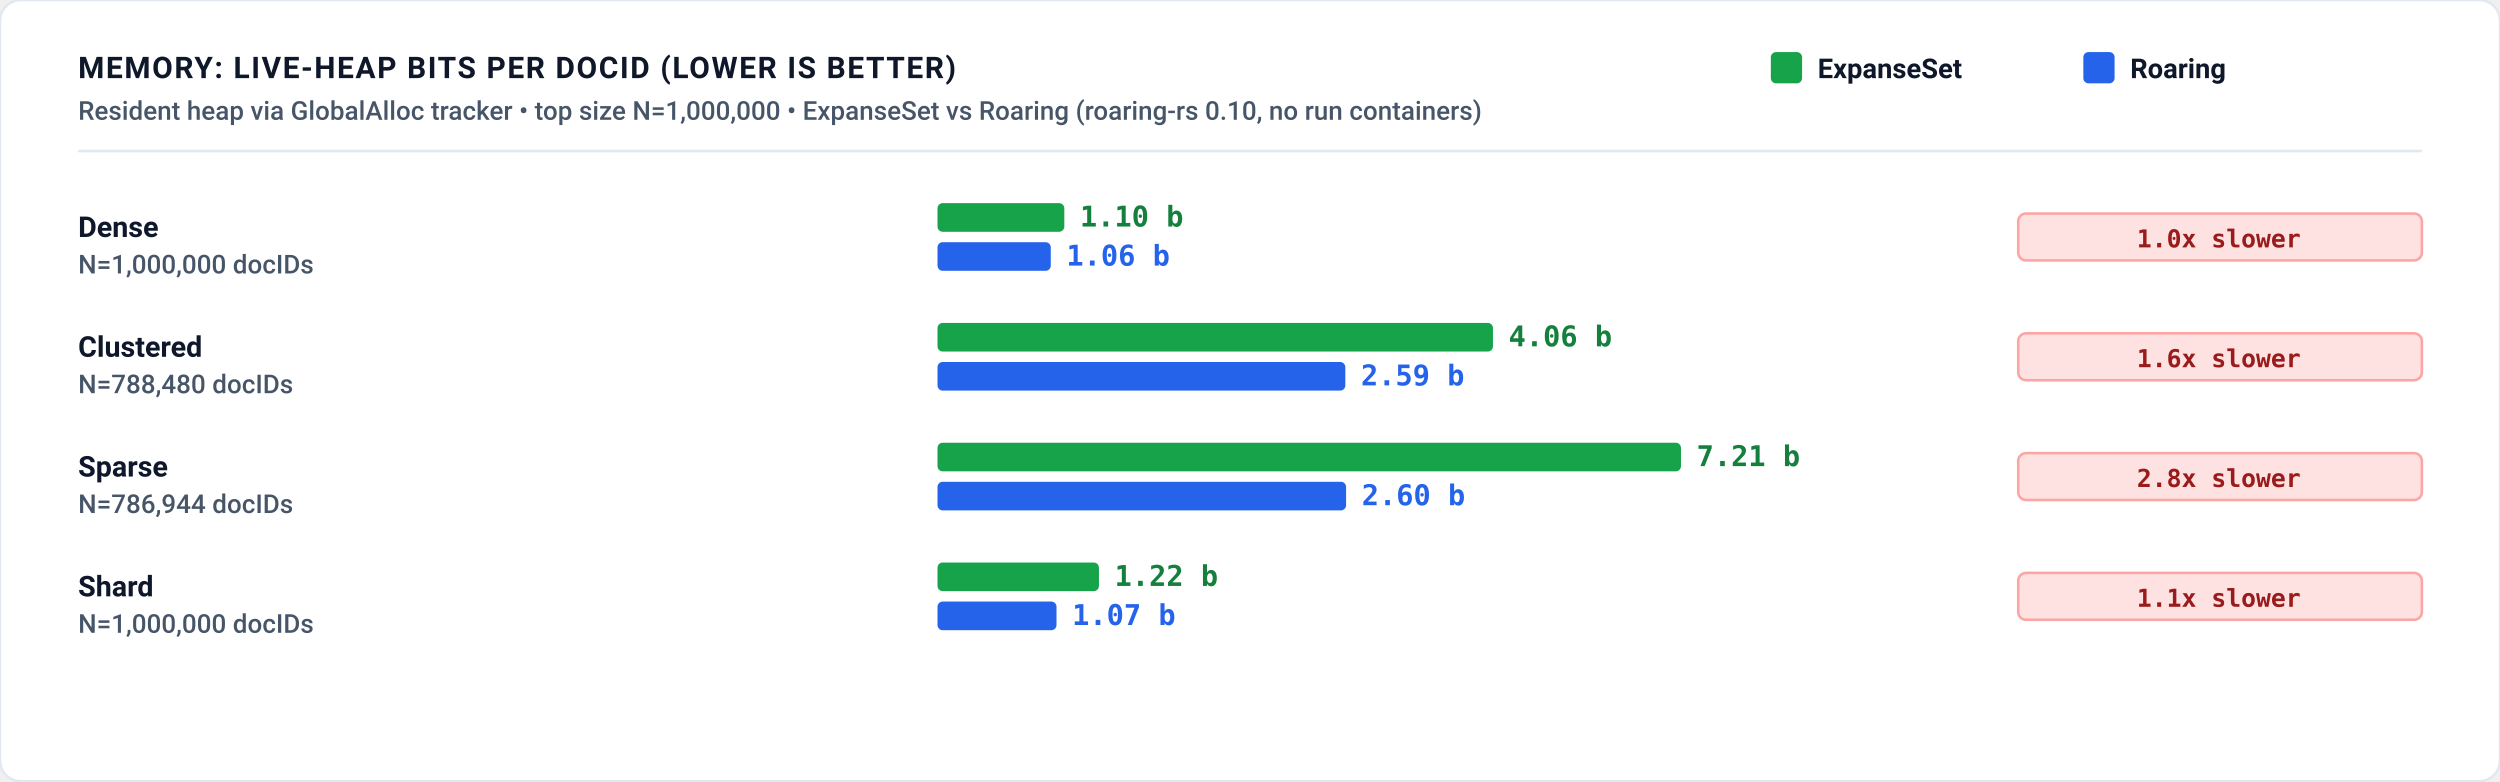
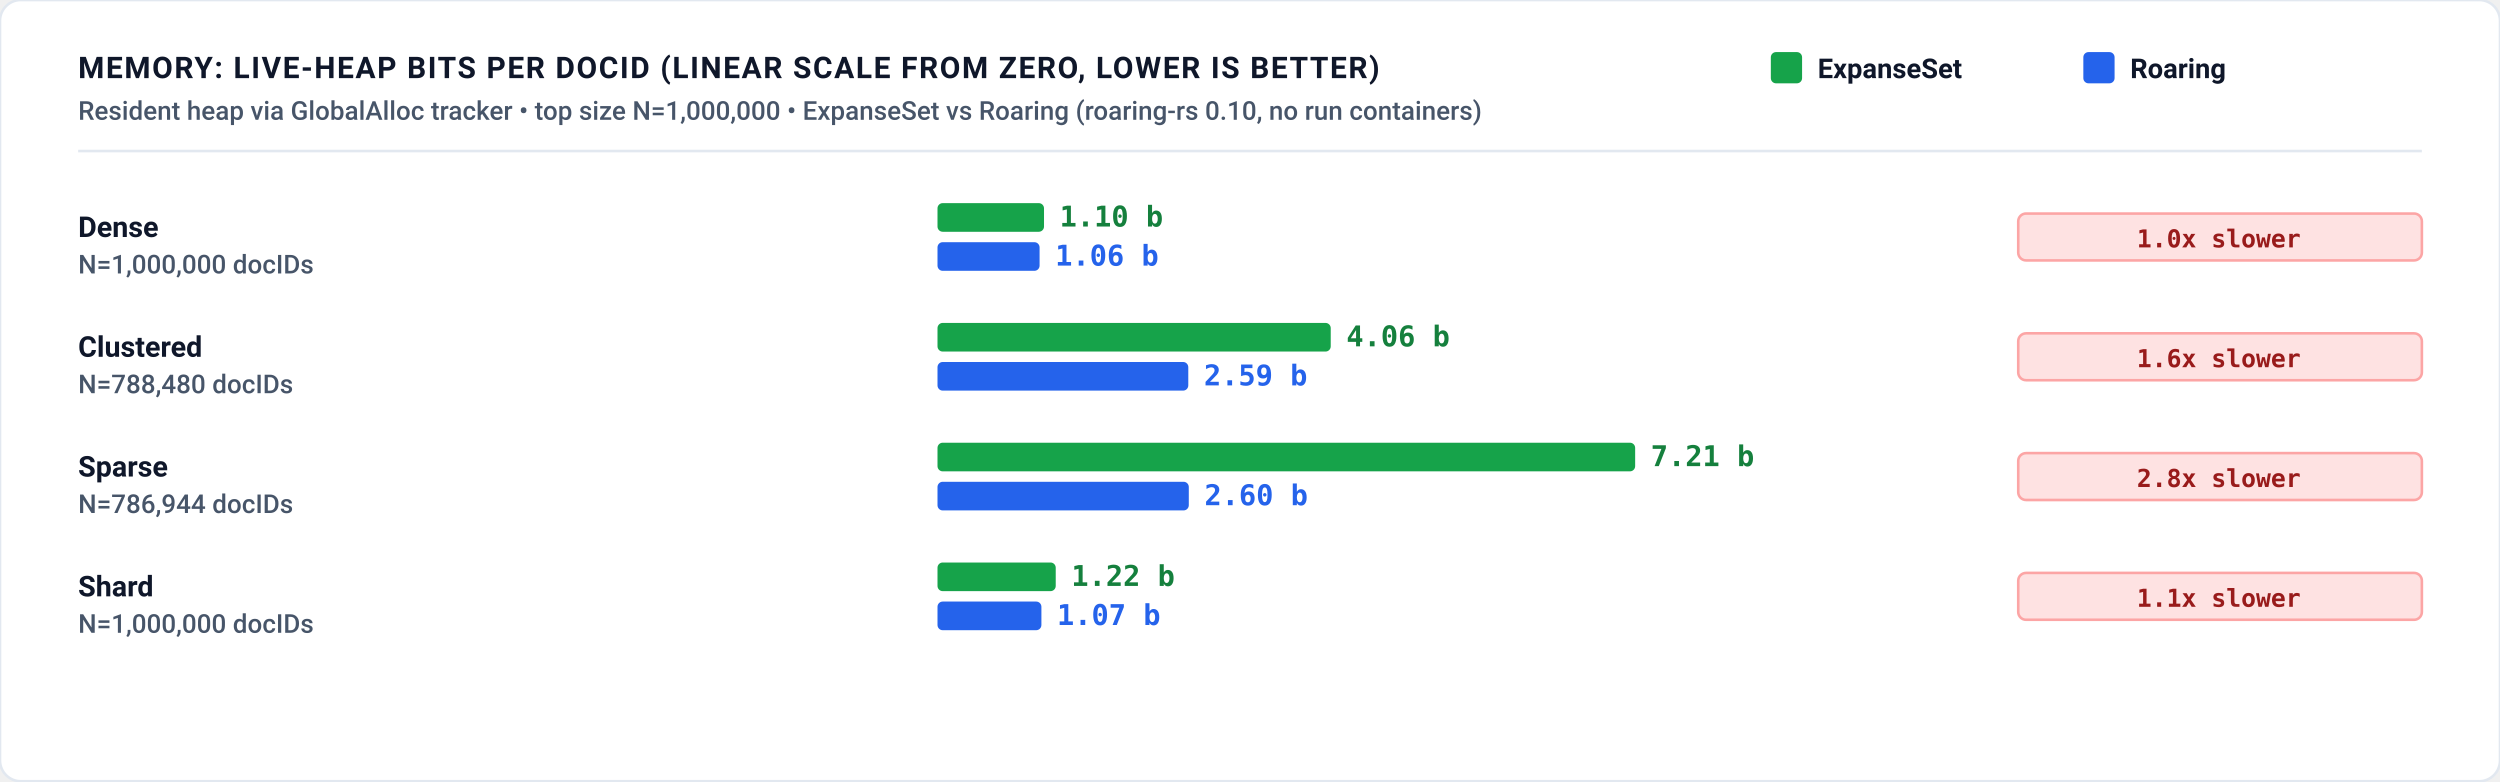
<svg xmlns="http://www.w3.org/2000/svg" role="img" viewBox="0 0 960 300" width="100%" height="100%">
  <defs>
    <style>
      /* Light theme (default) */
      .bg { fill: #ffffff; }
      .border { stroke: #e2e8f0; stroke-width: 1px; fill: none; }
      .grid { stroke: #f1f5f9; stroke-width: 1px; stroke-dasharray: 2,3; }
      .axis { stroke: #cbd5e1; stroke-width: 1.5px; }
      .divider { stroke: #e2e8f0; stroke-width: 1px; }

      .t-title { font-family: -apple-system, BlinkMacSystemFont, "Segoe UI", Roboto, Helvetica, Arial, sans-serif; font-size: 11.5px; font-weight: 700; letter-spacing: 0.6px; fill: #0f172a; text-transform: uppercase; }
      .t-sub { font-family: -apple-system, BlinkMacSystemFont, "Segoe UI", Roboto, Helvetica, Arial, sans-serif; font-size: 10px; font-weight: 500; fill: #475569; }
      .t-unit { font-family: ui-monospace, SFMono-Regular, Menlo, Monaco, Consolas, monospace; font-size: 10px; font-weight: 600; fill: #475569; }
      .t-axis-label { font-family: ui-monospace, SFMono-Regular, Menlo, Monaco, Consolas, monospace; font-size: 9.5px; font-weight: 500; fill: #64748b; }
      .t-bar-label { font-family: -apple-system, BlinkMacSystemFont, "Segoe UI", Roboto, Helvetica, Arial, sans-serif; font-size: 11px; font-weight: 700; fill: #0f172a; }
      .t-legend { font-family: -apple-system, BlinkMacSystemFont, "Segoe UI", Roboto, Helvetica, Arial, sans-serif; font-size: 10.5px; font-weight: 600; fill: #0f172a; }

      .t-val-accent { font-family: ui-monospace, SFMono-Regular, Menlo, Monaco, Consolas, monospace; font-size: 11px; font-weight: 700; fill: #15803d; }
      .t-val-blue { font-family: ui-monospace, SFMono-Regular, Menlo, Monaco, Consolas, monospace; font-size: 11px; font-weight: 600; fill: #2563eb; }
+       .t-val-amber { font-family: ui-monospace, SFMono-Regular, Menlo, Monaco, Consolas, monospace; font-size: 11px; font-weight: 700; fill: #b45309; }
      .t-val-muted { font-family: ui-monospace, SFMono-Regular, Menlo, Monaco, Consolas, monospace; font-size: 11px; font-weight: 600; fill: #475569; }
      .t-val-warn { font-family: ui-monospace, SFMono-Regular, Menlo, Monaco, Consolas, monospace; font-size: 10px; font-weight: 700; fill: #b91c1c; }

      .t-note { font-family: -apple-system, BlinkMacSystemFont, "Segoe UI", Roboto, Helvetica, Arial, sans-serif; font-size: 9.5px; font-weight: 500; fill: #64748b; }

      .b-expanse { fill: #16a34a; }
      .b-roaring { fill: #2563eb; }
+       .b-cursor { fill: #d97706; }

      .badge-win { fill: #dcfce7; stroke: #86efac; stroke-width: 1px; rx: 3px; }
      .badge-win-text { font-family: ui-monospace, SFMono-Regular, Menlo, Monaco, Consolas, monospace; font-size: 9.5px; font-weight: 700; fill: #15803d; text-anchor: middle; }

      .badge-loss { fill: #fee2e2; stroke: #fca5a5; stroke-width: 1px; rx: 3px; }
      .badge-loss-text { font-family: ui-monospace, SFMono-Regular, Menlo, Monaco, Consolas, monospace; font-size: 9.5px; font-weight: 700; fill: #991b1b; text-anchor: middle; }

      /* Dark theme overrides */
      @media (prefers-color-scheme: dark) {
        .bg { fill: #0d1117; }
        .border { stroke: #30363d; }
        .grid { stroke: #21262d; }
        .axis { stroke: #484f58; }
        .divider { stroke: #21262d; }
        .t-title { fill: #f0f6fc; }
        .t-sub { fill: #94a3b8; }
        .t-unit { fill: #94a3b8; }
        .t-axis-label { fill: #94a3b8; }
        .t-bar-label { fill: #f8fafc; }
        .t-legend { fill: #f8fafc; }
        .t-val-accent { fill: #4ade80; }
        .t-val-blue { fill: #38bdf8; }
+         .t-val-amber { fill: #fbbf24; }
        .t-val-muted { fill: #cbd5e1; }
        .t-val-warn { fill: #f87171; }
        .t-note { fill: #94a3b8; }
        .b-expanse { fill: #22c55e; }
        .b-roaring { fill: #3b82f6; }
+         .b-cursor { fill: #fbbf24; }
        .badge-win { fill: #064e3b; stroke: #059669; }
        .badge-win-text { fill: #6ee7b7; }
        .badge-loss { fill: #450a0a; stroke: #dc2626; }
        .badge-loss-text { fill: #fca5a5; }
      }

      :root[data-theme="dark"] .bg, [data-theme="dark"] .bg { fill: #0d1117; }
      :root[data-theme="dark"] .border, [data-theme="dark"] .border { stroke: #30363d; }
      :root[data-theme="dark"] .grid, [data-theme="dark"] .grid { stroke: #21262d; }
      :root[data-theme="dark"] .axis, [data-theme="dark"] .axis { stroke: #484f58; }
      :root[data-theme="dark"] .divider, [data-theme="dark"] .divider { stroke: #21262d; }
      :root[data-theme="dark"] .t-title, [data-theme="dark"] .t-title { fill: #f0f6fc; }
      :root[data-theme="dark"] .t-sub, [data-theme="dark"] .t-sub { fill: #94a3b8; }
      :root[data-theme="dark"] .t-unit, [data-theme="dark"] .t-unit { fill: #94a3b8; }
      :root[data-theme="dark"] .t-axis-label, [data-theme="dark"] .t-axis-label { fill: #94a3b8; }
      :root[data-theme="dark"] .t-bar-label, [data-theme="dark"] .t-bar-label { fill: #f8fafc; }
      :root[data-theme="dark"] .t-legend, [data-theme="dark"] .t-legend { fill: #f8fafc; }
      :root[data-theme="dark"] .t-val-accent, [data-theme="dark"] .t-val-accent { fill: #4ade80; }
      :root[data-theme="dark"] .t-val-blue, [data-theme="dark"] .t-val-blue { fill: #38bdf8; }
+       :root[data-theme="dark"] .t-val-amber, [data-theme="dark"] .t-val-amber { fill: #fbbf24; }
      :root[data-theme="dark"] .t-val-muted, [data-theme="dark"] .t-val-muted { fill: #cbd5e1; }
      :root[data-theme="dark"] .t-val-warn, [data-theme="dark"] .t-val-warn { fill: #f87171; }
      :root[data-theme="dark"] .t-note, [data-theme="dark"] .t-note { fill: #94a3b8; }
      :root[data-theme="dark"] .b-expanse, [data-theme="dark"] .b-expanse { fill: #22c55e; }
      :root[data-theme="dark"] .b-roaring, [data-theme="dark"] .b-roaring { fill: #3b82f6; }
+       :root[data-theme="dark"] .b-cursor, [data-theme="dark"] .b-cursor { fill: #fbbf24; }
      :root[data-theme="dark"] .badge-win, [data-theme="dark"] .badge-win { fill: #064e3b; stroke: #059669; }
      :root[data-theme="dark"] .badge-win-text, [data-theme="dark"] .badge-win-text { fill: #6ee7b7; }
      :root[data-theme="dark"] .badge-loss, [data-theme="dark"] .badge-loss { fill: #450a0a; stroke: #dc2626; }
      :root[data-theme="dark"] .badge-loss-text, [data-theme="dark"] .badge-loss-text { fill: #fca5a5; }
    </style>
  </defs>
  <rect width="100%" height="100%" class="bg" rx="8" />
  <rect width="100%" height="100%" class="border" rx="8" />
-   <text x="30" y="30" class="t-title">MEMORY: LIVE-HEAP BITS PER DOCID (LOWER IS BETTER)</text>
+   <text x="30" y="30" class="t-title">MEMORY: LIVE-HEAP BITS PER DOCID (LINEAR SCALE FROM ZERO, LOWER IS BETTER)</text>
  <text x="30" y="46" class="t-sub">Resident heap via GlobalAlloc tracker • top size N=1,000,000 • ExpanseSet vs Roaring (roaring-rs 0.10, no run containers)</text>
  <g transform="translate(680, 20)">
    <rect x="0" y="0" width="12" height="12" rx="2" class="b-expanse" />
    <text x="18" y="10" class="t-legend">ExpanseSet</text>
    <rect x="120" y="0" width="12" height="12" rx="2" class="b-roaring" />
    <text x="138" y="10" class="t-legend">Roaring</text>
  </g>
  <line x1="30" y1="58" x2="930" y2="58" class="divider" />
  <text x="30" y="91" class="t-bar-label">Dense</text>
  <text x="30" y="105" class="t-sub">N=1,000,000 docIDs</text>
-   <rect x="360" y="78" width="48.7" height="11" rx="2" class="b-expanse" />
-   <text x="414.7" y="87" class="t-val-accent">1.10 b</text>
-   <rect x="360" y="93" width="43.5" height="11" rx="2" class="b-roaring" />
-   <text x="409.5" y="102" class="t-val-blue">1.06 b</text>
+   <rect x="360" y="78" width="40.9" height="11" rx="2" class="b-expanse" />
+   <text x="406.9" y="87" class="t-val-accent">1.10 b</text>
+   <rect x="360" y="93" width="39.2" height="11" rx="2" class="b-roaring" />
+   <text x="405.2" y="102" class="t-val-blue">1.06 b</text>
  <rect x="775" y="82" width="155" height="18" class="badge-loss" />
  <text x="852" y="95" class="badge-loss-text">1.0x slower</text>
  <text x="30" y="137" class="t-bar-label">Clustered</text>
  <text x="30" y="151" class="t-sub">N=788,480 docIDs</text>
-   <rect x="360" y="124" width="213.3" height="11" rx="2" class="b-expanse" />
-   <text x="579.3" y="133" class="t-val-accent">4.06 b</text>
-   <rect x="360" y="139" width="156.6" height="11" rx="2" class="b-roaring" />
-   <text x="522.6" y="148" class="t-val-blue">2.59 b</text>
+   <rect x="360" y="124" width="151.0" height="11" rx="2" class="b-expanse" />
+   <text x="517.0" y="133" class="t-val-accent">4.06 b</text>
+   <rect x="360" y="139" width="96.3" height="11" rx="2" class="b-roaring" />
+   <text x="462.3" y="148" class="t-val-blue">2.59 b</text>
  <rect x="775" y="128" width="155" height="18" class="badge-loss" />
  <text x="852" y="141" class="badge-loss-text">1.6x slower</text>
  <text x="30" y="183" class="t-bar-label">Sparse</text>
  <text x="30" y="197" class="t-sub">N=786,944 docIDs</text>
-   <rect x="360" y="170" width="285.5" height="11" rx="2" class="b-expanse" />
-   <text x="651.5" y="179" class="t-val-accent">7.21 b</text>
-   <rect x="360" y="185" width="156.9" height="11" rx="2" class="b-roaring" />
-   <text x="522.9" y="194" class="t-val-blue">2.60 b</text>
+   <rect x="360" y="170" width="267.9" height="11" rx="2" class="b-expanse" />
+   <text x="633.9" y="179" class="t-val-accent">7.21 b</text>
+   <rect x="360" y="185" width="96.5" height="11" rx="2" class="b-roaring" />
+   <text x="462.5" y="194" class="t-val-blue">2.60 b</text>
  <rect x="775" y="174" width="155" height="18" class="badge-loss" />
  <text x="852" y="187" class="badge-loss-text">2.8x slower</text>
  <text x="30" y="229" class="t-bar-label">Shard</text>
  <text x="30" y="243" class="t-sub">N=1,000,000 docIDs</text>
-   <rect x="360" y="216" width="62.0" height="11" rx="2" class="b-expanse" />
-   <text x="428.0" y="225" class="t-val-accent">1.22 b</text>
-   <rect x="360" y="231" width="45.7" height="11" rx="2" class="b-roaring" />
-   <text x="411.7" y="240" class="t-val-blue">1.07 b</text>
+   <rect x="360" y="216" width="45.4" height="11" rx="2" class="b-expanse" />
+   <text x="411.4" y="225" class="t-val-accent">1.22 b</text>
+   <rect x="360" y="231" width="39.9" height="11" rx="2" class="b-roaring" />
+   <text x="405.9" y="240" class="t-val-blue">1.07 b</text>
  <rect x="775" y="220" width="155" height="18" class="badge-loss" />
  <text x="852" y="233" class="badge-loss-text">1.1x slower</text>
</svg>
